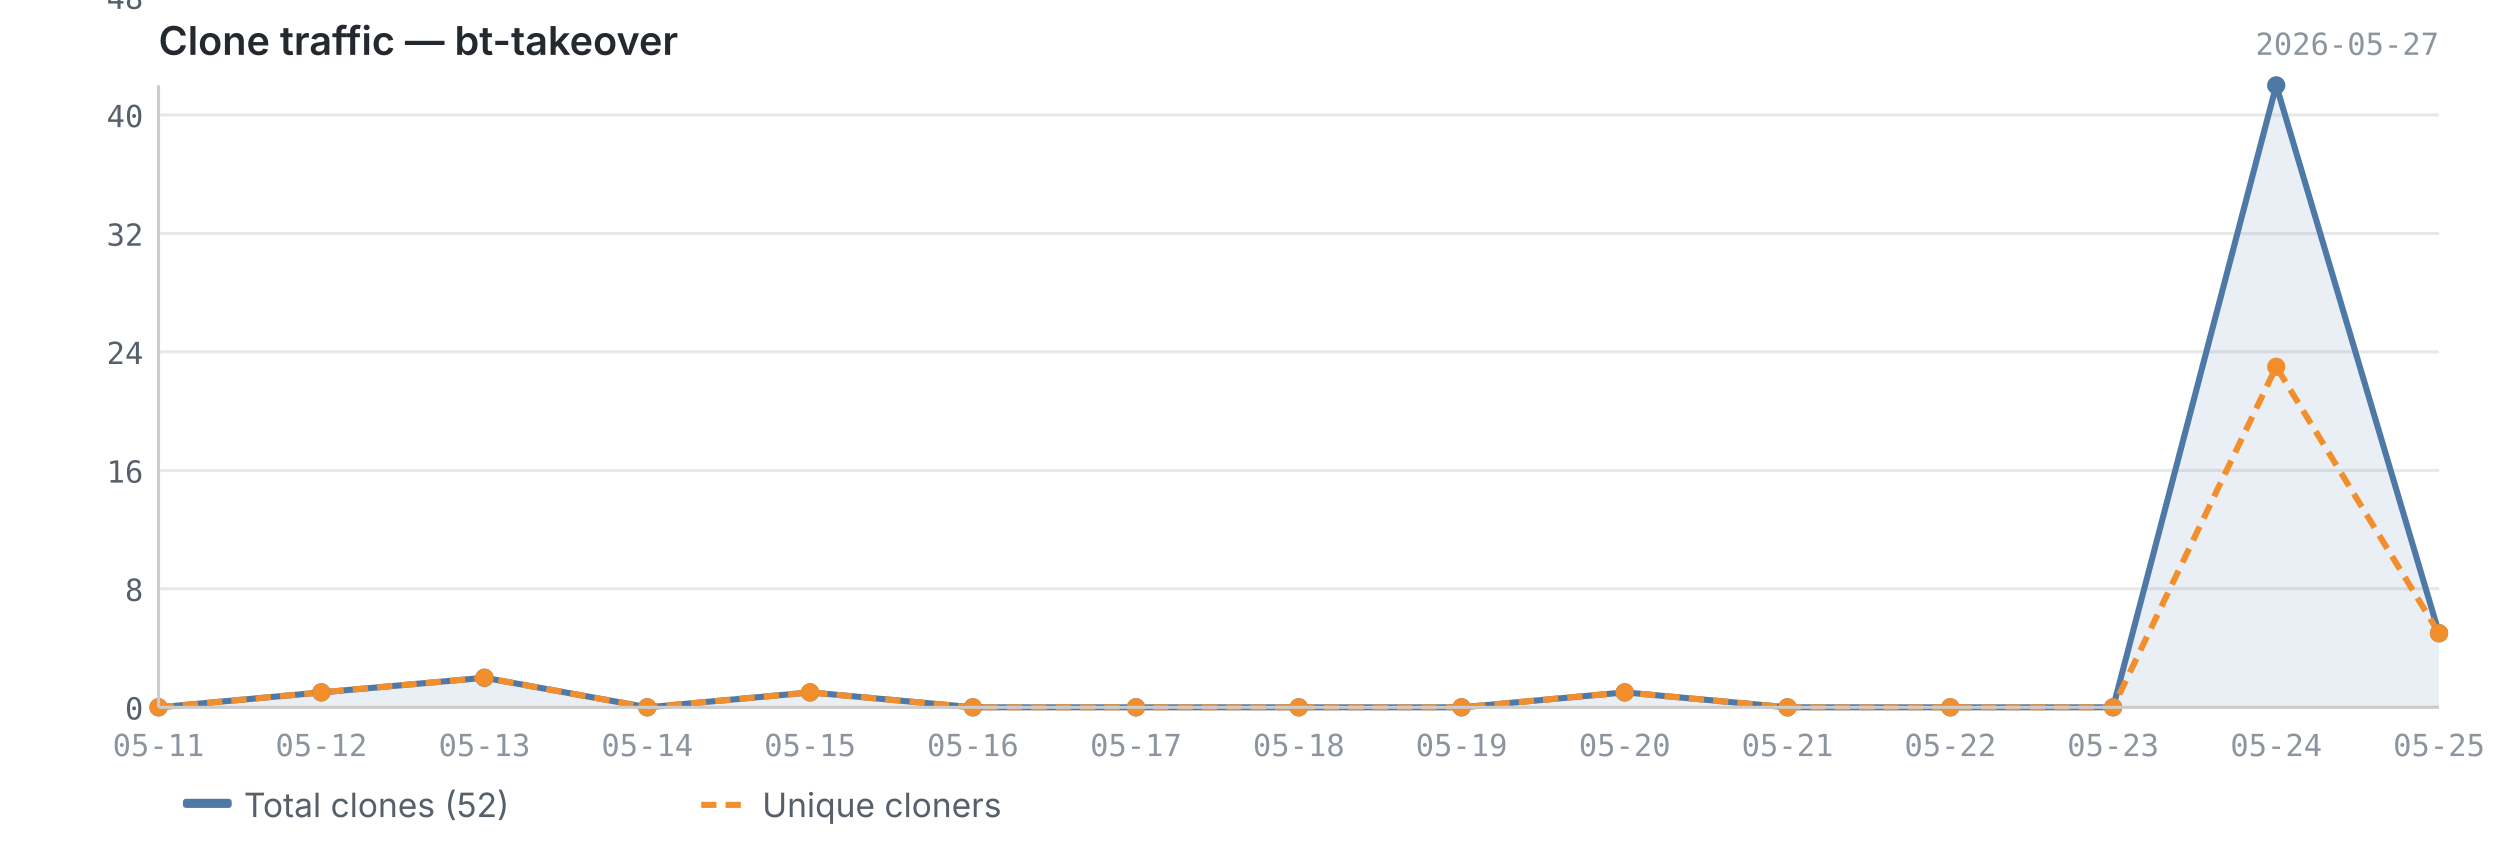
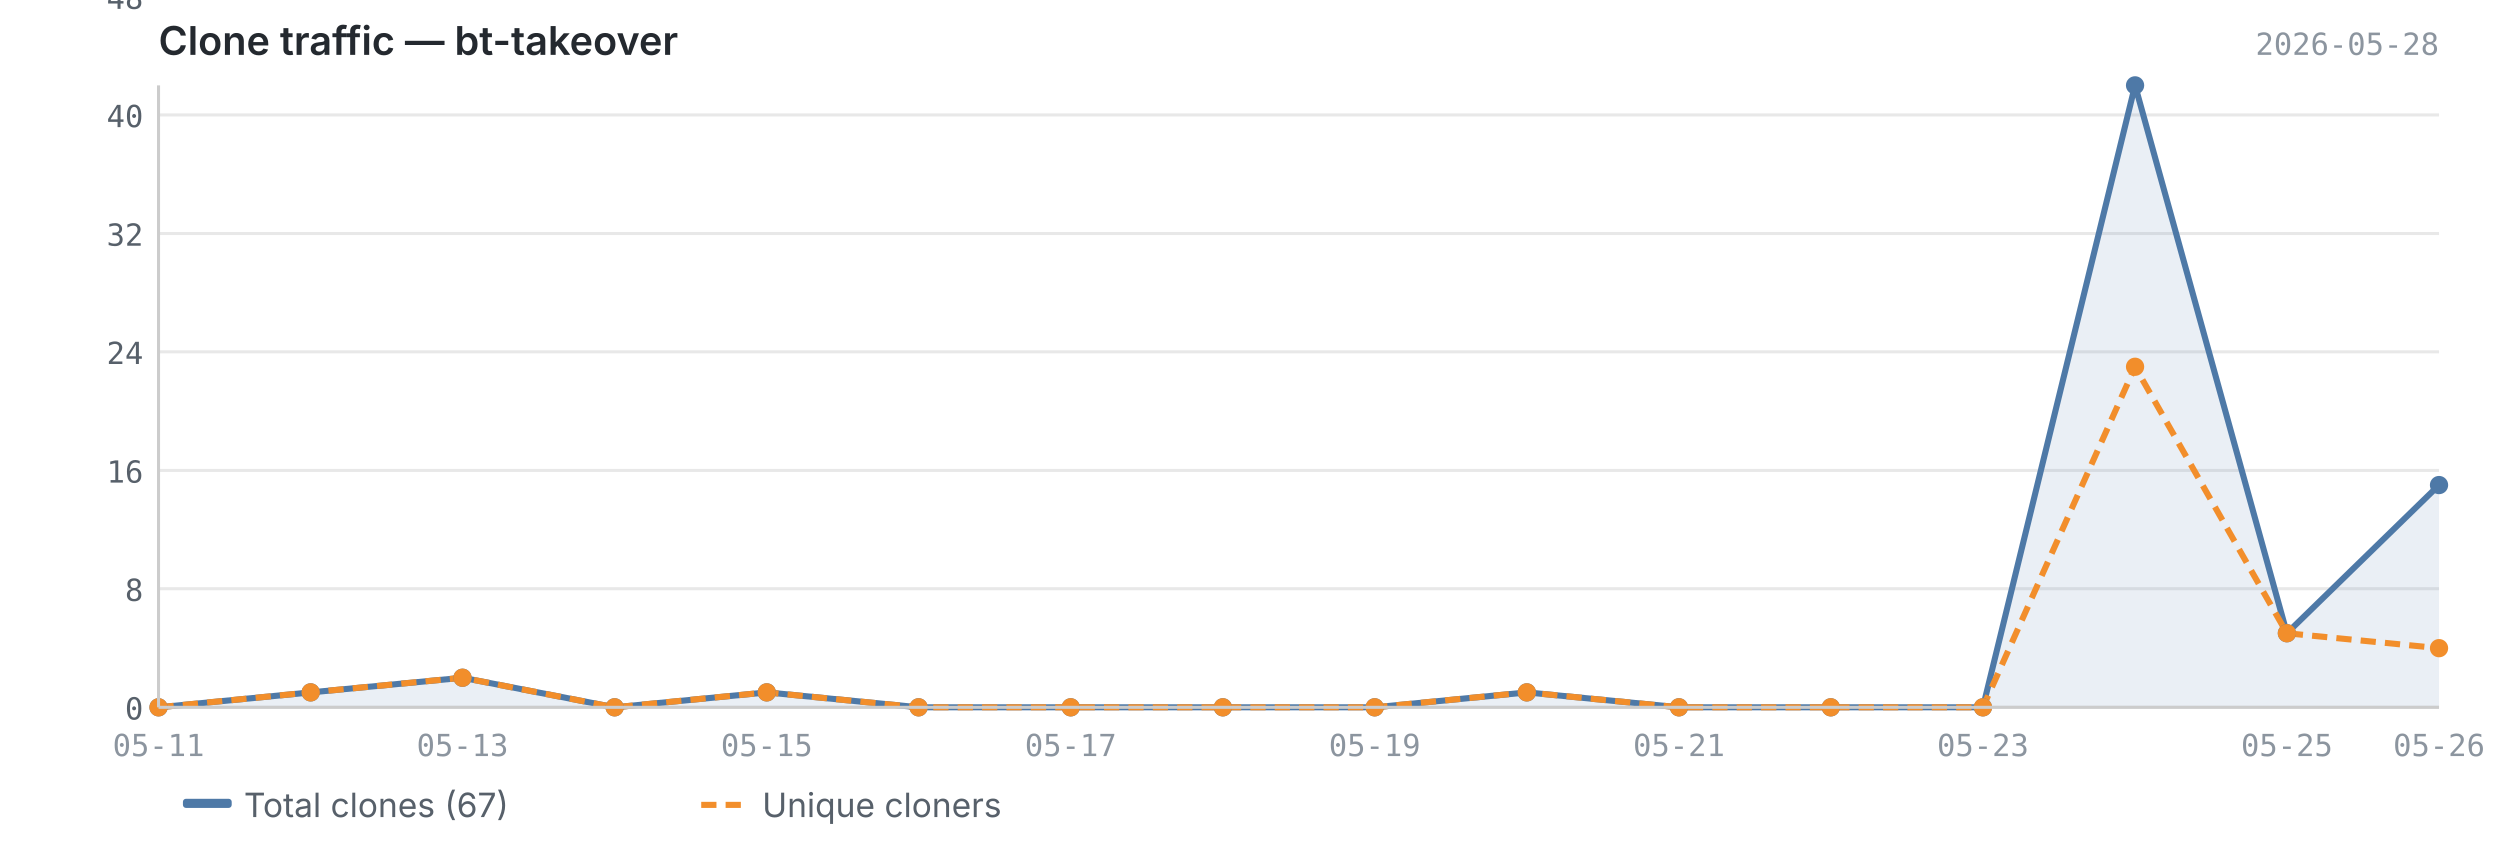
<svg xmlns="http://www.w3.org/2000/svg" viewBox="0 0 820 280" width="820" height="280">
  <text x="52" y="18" font-size="13" font-weight="600" fill="#24292f" font-family="-apple-system, BlinkMacSystemFont, 'Segoe UI', sans-serif">Clone traffic — bt-takeover</text>
-   <text x="800" y="18" font-size="10" fill="#8c959f" font-family="ui-monospace, SFMono-Regular, 'SF Mono', Menlo, monospace" text-anchor="end">2026-05-27</text>
+   <text x="800" y="18" font-size="10" fill="#8c959f" font-family="ui-monospace, SFMono-Regular, 'SF Mono', Menlo, monospace" text-anchor="end">2026-05-28</text>
  <line x1="52" y1="232.0" x2="800" y2="232.0" stroke="#e8e8e8" stroke-width="1" />
  <line x1="52" y1="193.1" x2="800" y2="193.1" stroke="#e8e8e8" stroke-width="1" />
  <line x1="52" y1="154.3" x2="800" y2="154.3" stroke="#e8e8e8" stroke-width="1" />
  <line x1="52" y1="115.4" x2="800" y2="115.4" stroke="#e8e8e8" stroke-width="1" />
  <line x1="52" y1="76.6" x2="800" y2="76.6" stroke="#e8e8e8" stroke-width="1" />
  <line x1="52" y1="37.7" x2="800" y2="37.7" stroke="#e8e8e8" stroke-width="1" />
  <line x1="52" y1="-1.1" x2="800" y2="-1.1" stroke="#e8e8e8" stroke-width="1" />
-   <path d="M52.0,232.0 L52.0,232.0 L105.4,227.1 L158.9,222.3 L212.3,232.0 L265.7,227.1 L319.1,232.0 L372.6,232.0 L426.0,232.0 L479.4,232.0 L532.9,227.1 L586.3,232.0 L639.7,232.0 L693.1,232.0 L746.6,28.0 L800.0,207.7 L800.0,232.0 L52.0,232.0Z" fill="#4e79a7" opacity="0.12" />
-   <polyline points="52.0,232.0 105.4,227.1 158.9,222.3 212.3,232.0 265.7,227.1 319.1,232.0 372.6,232.0 426.0,232.0 479.4,232.0 532.9,227.1 586.3,232.0 639.7,232.0 693.1,232.0 746.6,28.0 800.0,207.7" fill="none" stroke="#4e79a7" stroke-width="2" stroke-linejoin="round" />
-   <polyline points="52.0,232.0 105.4,227.1 158.9,222.3 212.3,232.0 265.7,227.1 319.1,232.0 372.6,232.0 426.0,232.0 479.4,232.0 532.9,227.1 586.3,232.0 639.7,232.0 693.1,232.0 746.6,120.3 800.0,207.7" fill="none" stroke="#f28e2b" stroke-width="2" stroke-linejoin="round" stroke-dasharray="5,3" />
+   <path d="M52.0,232.0 L52.0,232.0 L101.9,227.1 L151.7,222.3 L201.6,232.0 L251.5,227.1 L301.3,232.0 L351.2,232.0 L401.1,232.0 L450.9,232.0 L500.8,227.1 L550.7,232.0 L600.5,232.0 L650.4,232.0 L700.3,28.0 L750.1,207.7 L800.0,159.1 L800.0,232.0 L52.0,232.0Z" fill="#4e79a7" opacity="0.12" />
+   <polyline points="52.0,232.0 101.9,227.1 151.7,222.3 201.6,232.0 251.5,227.1 301.3,232.0 351.2,232.0 401.1,232.0 450.9,232.0 500.8,227.1 550.7,232.0 600.5,232.0 650.4,232.0 700.3,28.0 750.1,207.7 800.0,159.1" fill="none" stroke="#4e79a7" stroke-width="2" stroke-linejoin="round" />
+   <polyline points="52.0,232.0 101.9,227.1 151.7,222.3 201.6,232.0 251.5,227.1 301.3,232.0 351.2,232.0 401.1,232.0 450.9,232.0 500.8,227.1 550.7,232.0 600.5,232.0 650.4,232.0 700.3,120.3 750.1,207.7 800.0,212.6" fill="none" stroke="#f28e2b" stroke-width="2" stroke-linejoin="round" stroke-dasharray="5,3" />
  <circle cx="52.0" cy="232.0" r="3" fill="#4e79a7" />
-   <circle cx="105.4" cy="227.1" r="3" fill="#4e79a7" />
-   <circle cx="158.9" cy="222.3" r="3" fill="#4e79a7" />
-   <circle cx="212.3" cy="232.0" r="3" fill="#4e79a7" />
-   <circle cx="265.7" cy="227.1" r="3" fill="#4e79a7" />
-   <circle cx="319.1" cy="232.0" r="3" fill="#4e79a7" />
-   <circle cx="372.6" cy="232.0" r="3" fill="#4e79a7" />
-   <circle cx="426.0" cy="232.0" r="3" fill="#4e79a7" />
-   <circle cx="479.4" cy="232.0" r="3" fill="#4e79a7" />
-   <circle cx="532.9" cy="227.1" r="3" fill="#4e79a7" />
-   <circle cx="586.3" cy="232.0" r="3" fill="#4e79a7" />
-   <circle cx="639.7" cy="232.0" r="3" fill="#4e79a7" />
-   <circle cx="693.1" cy="232.0" r="3" fill="#4e79a7" />
-   <circle cx="746.6" cy="28.0" r="3" fill="#4e79a7" />
-   <circle cx="800.0" cy="207.7" r="3" fill="#4e79a7" />
+   <circle cx="101.9" cy="227.1" r="3" fill="#4e79a7" />
+   <circle cx="151.7" cy="222.3" r="3" fill="#4e79a7" />
+   <circle cx="201.6" cy="232.0" r="3" fill="#4e79a7" />
+   <circle cx="251.5" cy="227.1" r="3" fill="#4e79a7" />
+   <circle cx="301.3" cy="232.0" r="3" fill="#4e79a7" />
+   <circle cx="351.2" cy="232.0" r="3" fill="#4e79a7" />
+   <circle cx="401.1" cy="232.0" r="3" fill="#4e79a7" />
+   <circle cx="450.9" cy="232.0" r="3" fill="#4e79a7" />
+   <circle cx="500.8" cy="227.1" r="3" fill="#4e79a7" />
+   <circle cx="550.7" cy="232.0" r="3" fill="#4e79a7" />
+   <circle cx="600.5" cy="232.0" r="3" fill="#4e79a7" />
+   <circle cx="650.4" cy="232.0" r="3" fill="#4e79a7" />
+   <circle cx="700.3" cy="28.0" r="3" fill="#4e79a7" />
+   <circle cx="750.1" cy="207.7" r="3" fill="#4e79a7" />
+   <circle cx="800.0" cy="159.1" r="3" fill="#4e79a7" />
  <circle cx="52.0" cy="232.0" r="3" fill="#f28e2b" />
-   <circle cx="105.4" cy="227.1" r="3" fill="#f28e2b" />
-   <circle cx="158.9" cy="222.3" r="3" fill="#f28e2b" />
-   <circle cx="212.3" cy="232.0" r="3" fill="#f28e2b" />
-   <circle cx="265.7" cy="227.1" r="3" fill="#f28e2b" />
-   <circle cx="319.1" cy="232.0" r="3" fill="#f28e2b" />
-   <circle cx="372.6" cy="232.0" r="3" fill="#f28e2b" />
-   <circle cx="426.0" cy="232.0" r="3" fill="#f28e2b" />
-   <circle cx="479.4" cy="232.0" r="3" fill="#f28e2b" />
-   <circle cx="532.9" cy="227.1" r="3" fill="#f28e2b" />
-   <circle cx="586.3" cy="232.0" r="3" fill="#f28e2b" />
-   <circle cx="639.7" cy="232.0" r="3" fill="#f28e2b" />
-   <circle cx="693.1" cy="232.0" r="3" fill="#f28e2b" />
-   <circle cx="746.6" cy="120.3" r="3" fill="#f28e2b" />
-   <circle cx="800.0" cy="207.7" r="3" fill="#f28e2b" />
+   <circle cx="101.9" cy="227.1" r="3" fill="#f28e2b" />
+   <circle cx="151.7" cy="222.3" r="3" fill="#f28e2b" />
+   <circle cx="201.6" cy="232.0" r="3" fill="#f28e2b" />
+   <circle cx="251.5" cy="227.1" r="3" fill="#f28e2b" />
+   <circle cx="301.3" cy="232.0" r="3" fill="#f28e2b" />
+   <circle cx="351.2" cy="232.0" r="3" fill="#f28e2b" />
+   <circle cx="401.1" cy="232.0" r="3" fill="#f28e2b" />
+   <circle cx="450.9" cy="232.0" r="3" fill="#f28e2b" />
+   <circle cx="500.8" cy="227.1" r="3" fill="#f28e2b" />
+   <circle cx="550.7" cy="232.0" r="3" fill="#f28e2b" />
+   <circle cx="600.5" cy="232.0" r="3" fill="#f28e2b" />
+   <circle cx="650.4" cy="232.0" r="3" fill="#f28e2b" />
+   <circle cx="700.3" cy="120.3" r="3" fill="#f28e2b" />
+   <circle cx="750.1" cy="207.7" r="3" fill="#f28e2b" />
+   <circle cx="800.0" cy="212.6" r="3" fill="#f28e2b" />
  <line x1="52" y1="28" x2="52" y2="232" stroke="#cccccc" stroke-width="1" />
  <line x1="52" y1="232" x2="800" y2="232" stroke="#cccccc" stroke-width="1" />
  <text x="47" y="236.0" text-anchor="end" font-size="10" fill="#57606a" font-family="ui-monospace, SFMono-Regular, 'SF Mono', Menlo, monospace">0</text>
  <text x="47" y="197.1" text-anchor="end" font-size="10" fill="#57606a" font-family="ui-monospace, SFMono-Regular, 'SF Mono', Menlo, monospace">8</text>
  <text x="47" y="158.3" text-anchor="end" font-size="10" fill="#57606a" font-family="ui-monospace, SFMono-Regular, 'SF Mono', Menlo, monospace">16</text>
  <text x="47" y="119.4" text-anchor="end" font-size="10" fill="#57606a" font-family="ui-monospace, SFMono-Regular, 'SF Mono', Menlo, monospace">24</text>
  <text x="47" y="80.6" text-anchor="end" font-size="10" fill="#57606a" font-family="ui-monospace, SFMono-Regular, 'SF Mono', Menlo, monospace">32</text>
  <text x="47" y="41.7" text-anchor="end" font-size="10" fill="#57606a" font-family="ui-monospace, SFMono-Regular, 'SF Mono', Menlo, monospace">40</text>
  <text x="47" y="2.9" text-anchor="end" font-size="10" fill="#57606a" font-family="ui-monospace, SFMono-Regular, 'SF Mono', Menlo, monospace">48</text>
  <text x="52.0" y="248" text-anchor="middle" font-size="10" fill="#8c959f" font-family="ui-monospace, SFMono-Regular, 'SF Mono', Menlo, monospace">05-11</text>
-   <text x="105.4" y="248" text-anchor="middle" font-size="10" fill="#8c959f" font-family="ui-monospace, SFMono-Regular, 'SF Mono', Menlo, monospace">05-12</text>
-   <text x="158.9" y="248" text-anchor="middle" font-size="10" fill="#8c959f" font-family="ui-monospace, SFMono-Regular, 'SF Mono', Menlo, monospace">05-13</text>
-   <text x="212.3" y="248" text-anchor="middle" font-size="10" fill="#8c959f" font-family="ui-monospace, SFMono-Regular, 'SF Mono', Menlo, monospace">05-14</text>
-   <text x="265.7" y="248" text-anchor="middle" font-size="10" fill="#8c959f" font-family="ui-monospace, SFMono-Regular, 'SF Mono', Menlo, monospace">05-15</text>
-   <text x="319.1" y="248" text-anchor="middle" font-size="10" fill="#8c959f" font-family="ui-monospace, SFMono-Regular, 'SF Mono', Menlo, monospace">05-16</text>
-   <text x="372.6" y="248" text-anchor="middle" font-size="10" fill="#8c959f" font-family="ui-monospace, SFMono-Regular, 'SF Mono', Menlo, monospace">05-17</text>
-   <text x="426.0" y="248" text-anchor="middle" font-size="10" fill="#8c959f" font-family="ui-monospace, SFMono-Regular, 'SF Mono', Menlo, monospace">05-18</text>
-   <text x="479.4" y="248" text-anchor="middle" font-size="10" fill="#8c959f" font-family="ui-monospace, SFMono-Regular, 'SF Mono', Menlo, monospace">05-19</text>
-   <text x="532.9" y="248" text-anchor="middle" font-size="10" fill="#8c959f" font-family="ui-monospace, SFMono-Regular, 'SF Mono', Menlo, monospace">05-20</text>
-   <text x="586.3" y="248" text-anchor="middle" font-size="10" fill="#8c959f" font-family="ui-monospace, SFMono-Regular, 'SF Mono', Menlo, monospace">05-21</text>
-   <text x="639.7" y="248" text-anchor="middle" font-size="10" fill="#8c959f" font-family="ui-monospace, SFMono-Regular, 'SF Mono', Menlo, monospace">05-22</text>
-   <text x="693.1" y="248" text-anchor="middle" font-size="10" fill="#8c959f" font-family="ui-monospace, SFMono-Regular, 'SF Mono', Menlo, monospace">05-23</text>
-   <text x="746.6" y="248" text-anchor="middle" font-size="10" fill="#8c959f" font-family="ui-monospace, SFMono-Regular, 'SF Mono', Menlo, monospace">05-24</text>
-   <text x="800.0" y="248" text-anchor="middle" font-size="10" fill="#8c959f" font-family="ui-monospace, SFMono-Regular, 'SF Mono', Menlo, monospace">05-25</text>
+   <text x="151.7" y="248" text-anchor="middle" font-size="10" fill="#8c959f" font-family="ui-monospace, SFMono-Regular, 'SF Mono', Menlo, monospace">05-13</text>
+   <text x="251.5" y="248" text-anchor="middle" font-size="10" fill="#8c959f" font-family="ui-monospace, SFMono-Regular, 'SF Mono', Menlo, monospace">05-15</text>
+   <text x="351.2" y="248" text-anchor="middle" font-size="10" fill="#8c959f" font-family="ui-monospace, SFMono-Regular, 'SF Mono', Menlo, monospace">05-17</text>
+   <text x="450.9" y="248" text-anchor="middle" font-size="10" fill="#8c959f" font-family="ui-monospace, SFMono-Regular, 'SF Mono', Menlo, monospace">05-19</text>
+   <text x="550.7" y="248" text-anchor="middle" font-size="10" fill="#8c959f" font-family="ui-monospace, SFMono-Regular, 'SF Mono', Menlo, monospace">05-21</text>
+   <text x="650.4" y="248" text-anchor="middle" font-size="10" fill="#8c959f" font-family="ui-monospace, SFMono-Regular, 'SF Mono', Menlo, monospace">05-23</text>
+   <text x="750.1" y="248" text-anchor="middle" font-size="10" fill="#8c959f" font-family="ui-monospace, SFMono-Regular, 'SF Mono', Menlo, monospace">05-25</text>
+   <text x="800.0" y="248" text-anchor="middle" font-size="10" fill="#8c959f" font-family="ui-monospace, SFMono-Regular, 'SF Mono', Menlo, monospace">05-26</text>
  <rect x="60" y="262" width="16" height="3" fill="#4e79a7" rx="1" />
-   <text x="80" y="268" font-size="11" fill="#57606a" font-family="-apple-system, BlinkMacSystemFont, 'Segoe UI', sans-serif">Total clones (52)</text>
+   <text x="80" y="268" font-size="11" fill="#57606a" font-family="-apple-system, BlinkMacSystemFont, 'Segoe UI', sans-serif">Total clones (67)</text>
  <line x1="230" y1="264" x2="246" y2="264" stroke="#f28e2b" stroke-width="2" stroke-dasharray="5,3" />
  <text x="250" y="268" font-size="11" fill="#57606a" font-family="-apple-system, BlinkMacSystemFont, 'Segoe UI', sans-serif">Unique cloners</text>
</svg>
